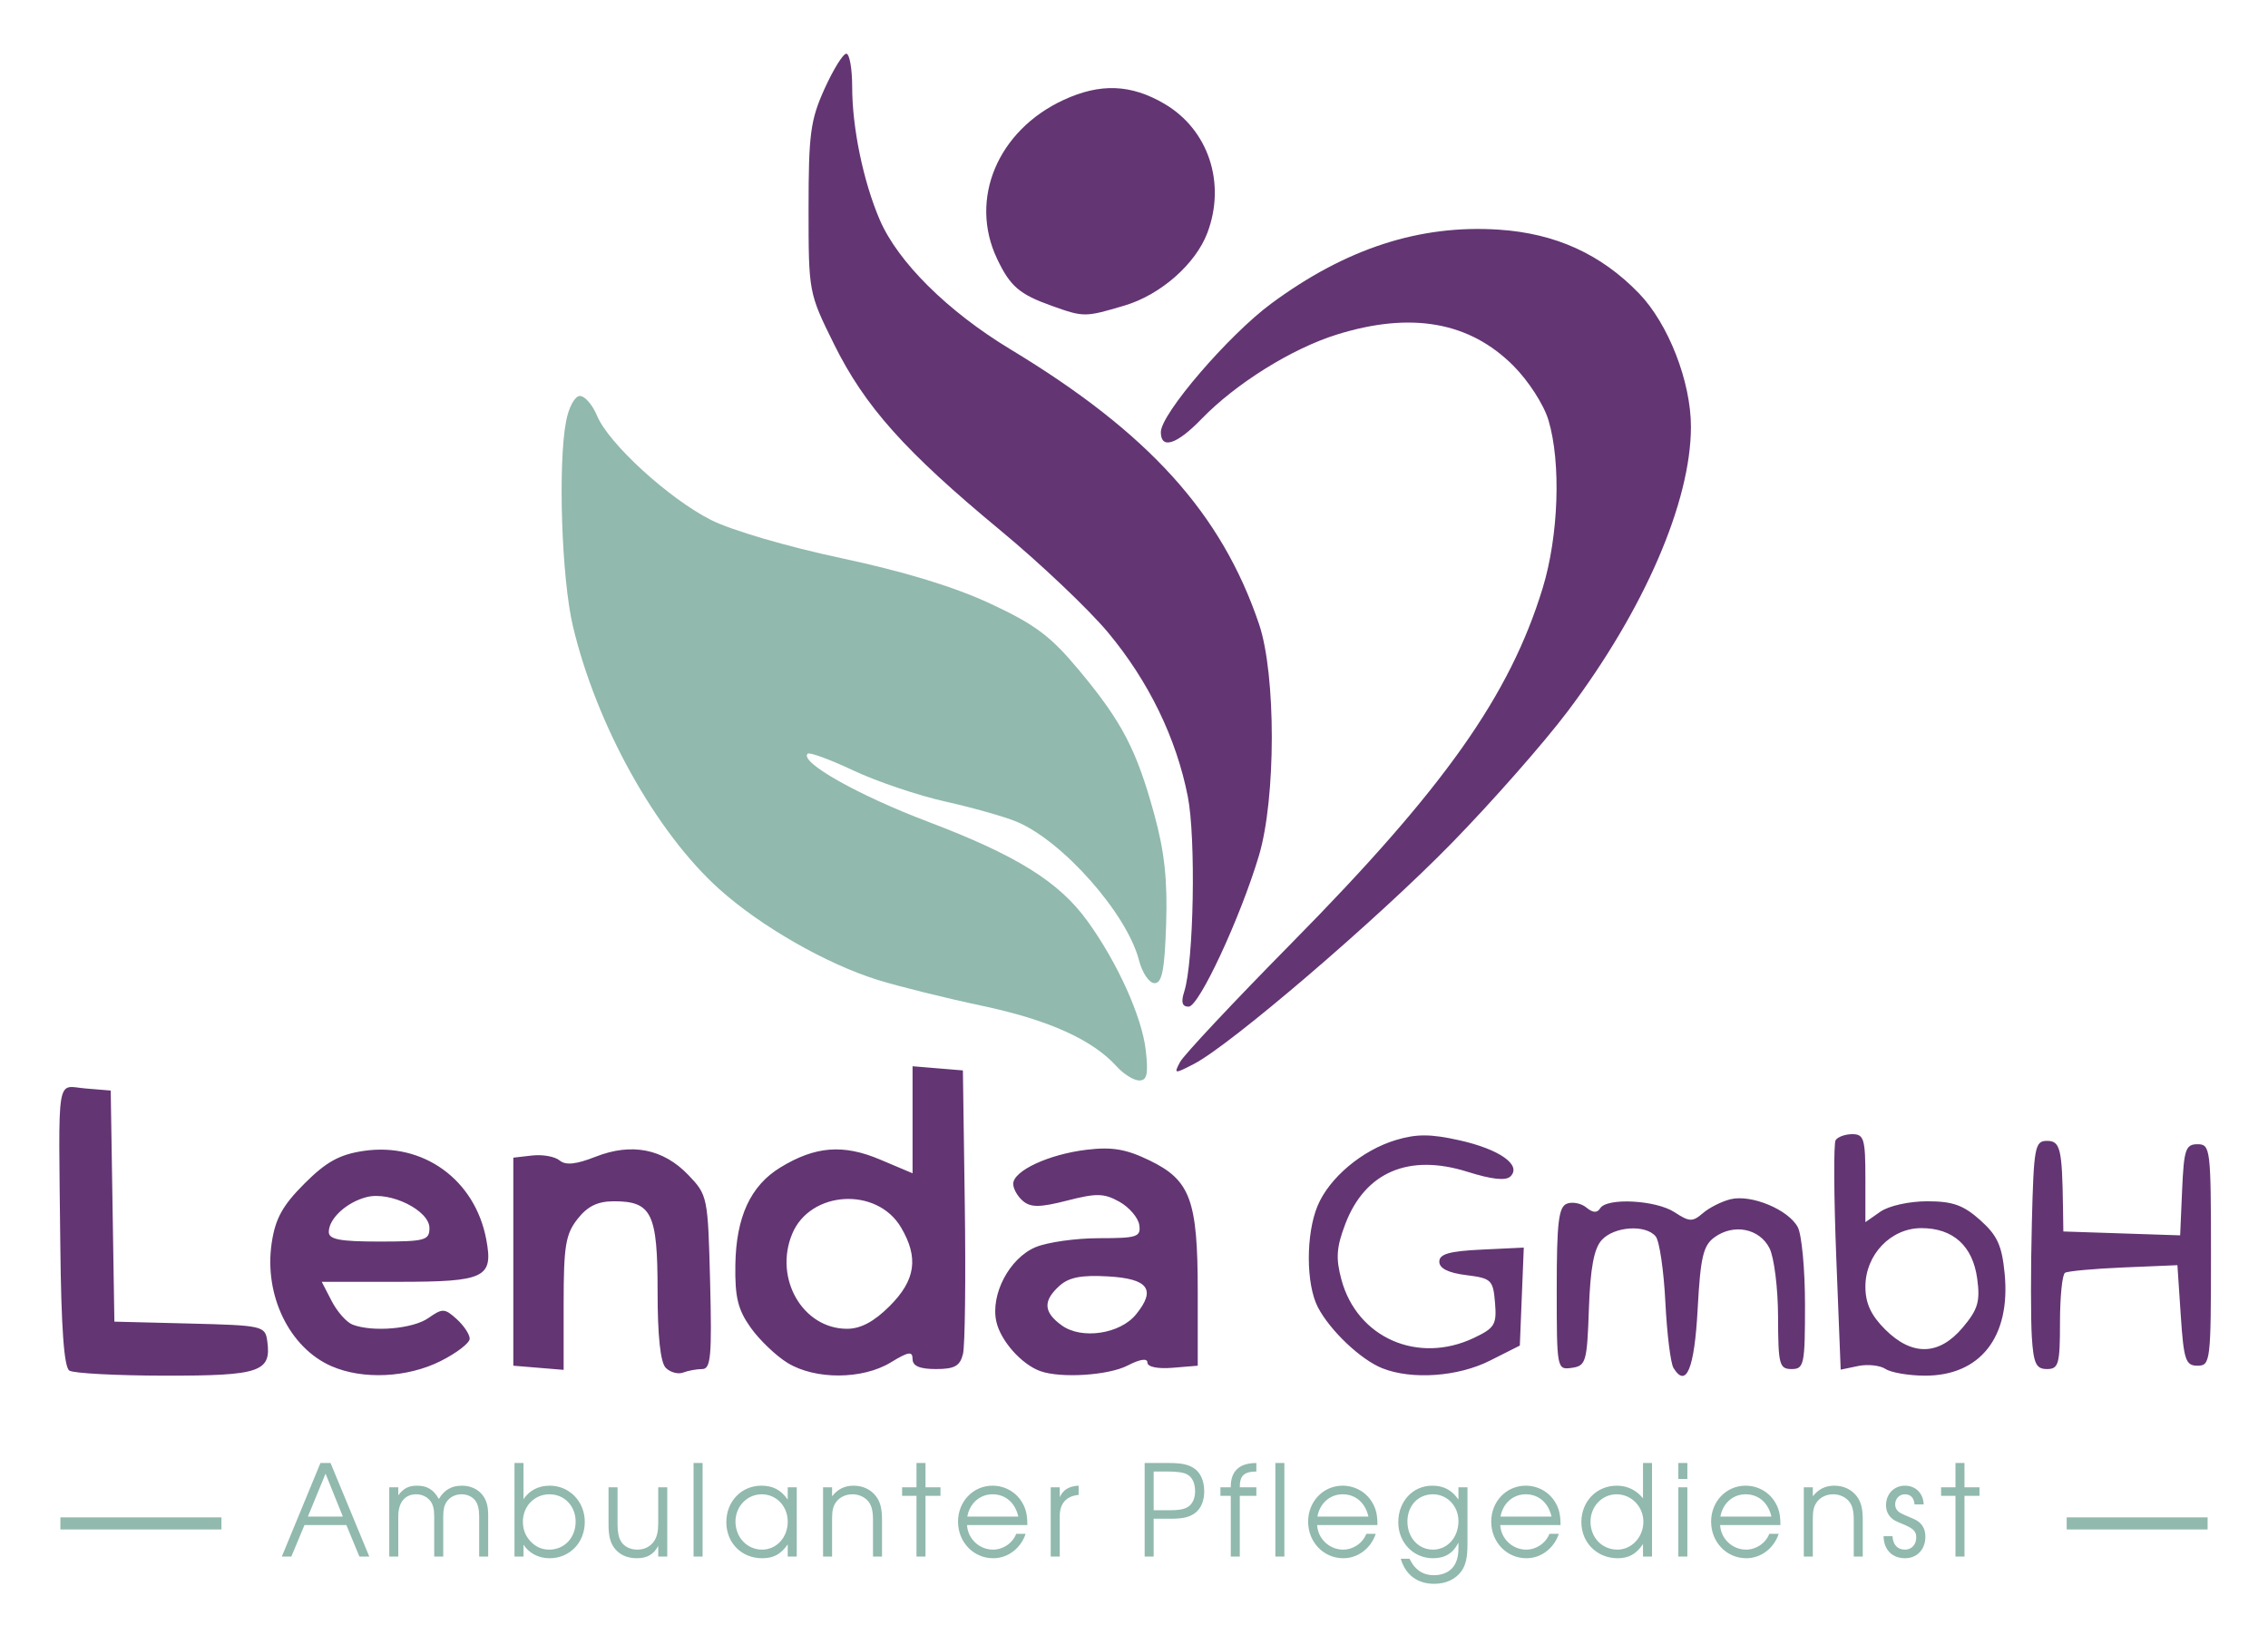
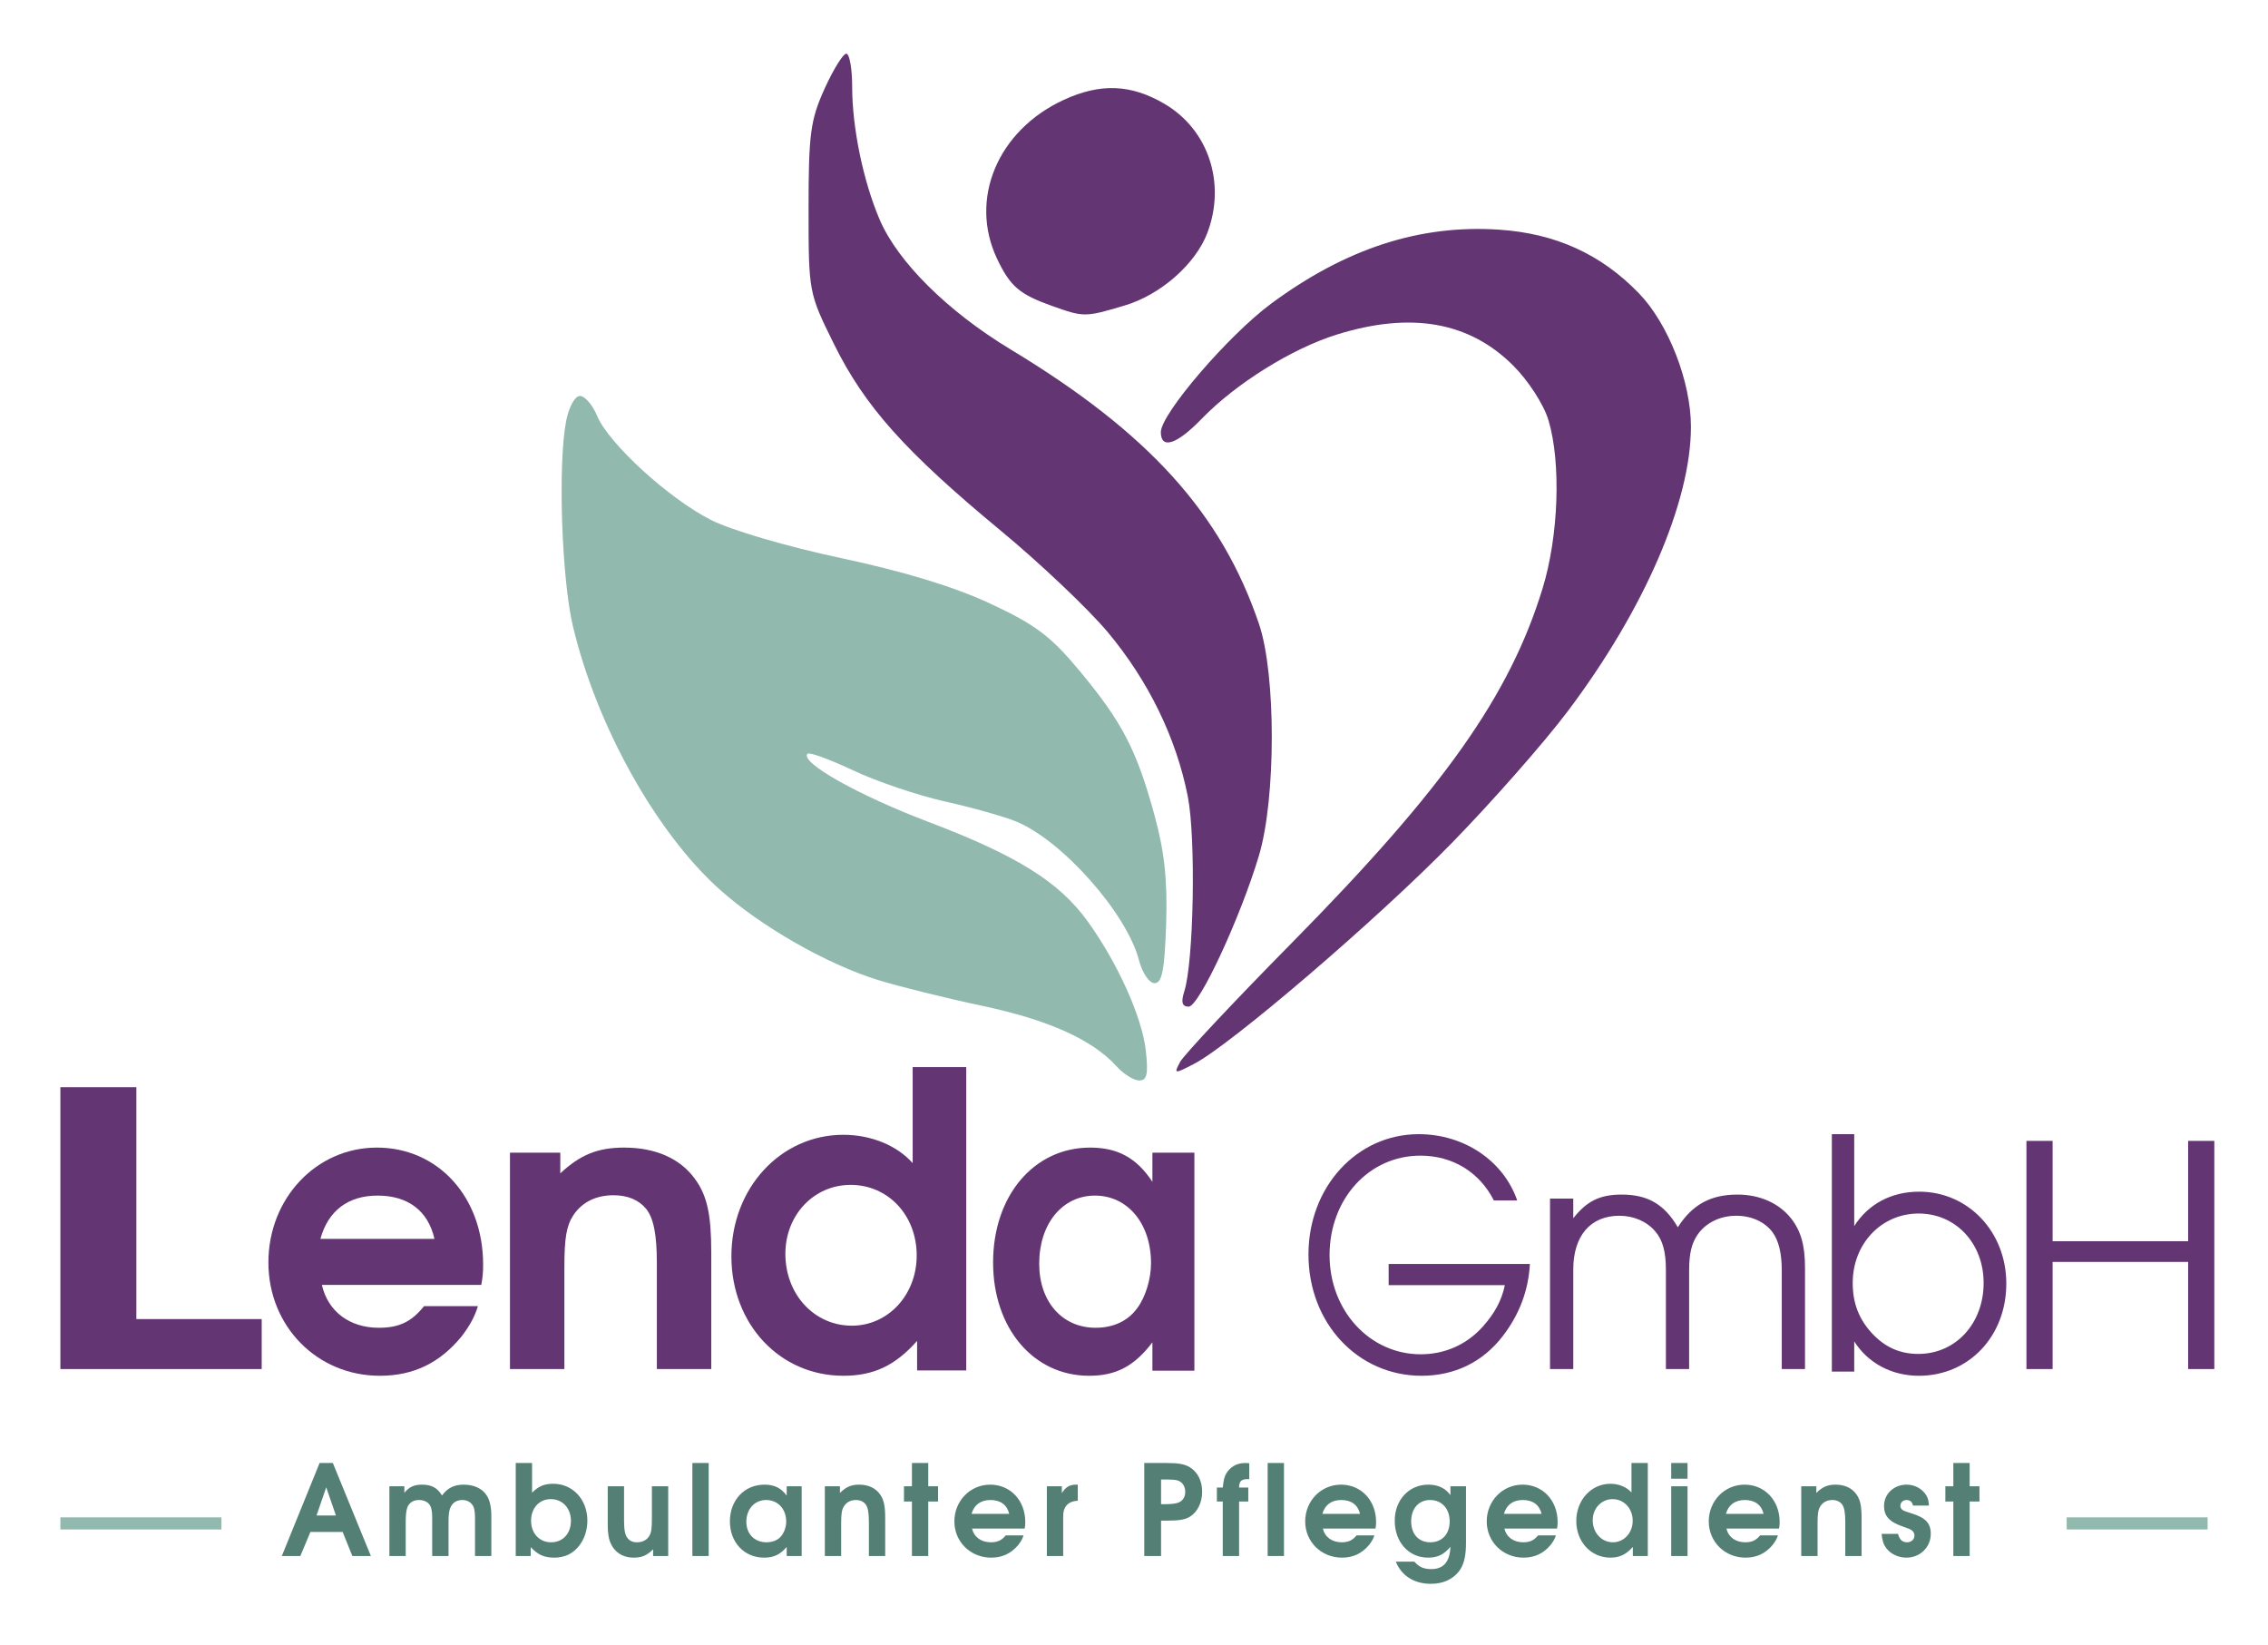
<svg xmlns="http://www.w3.org/2000/svg" viewBox="36 7 338 245" shape-rendering="geometricPrecision" role="img">
-   <path fill="#633573" fill-rule="nonzero" d="M46.340,211.231C45.542,210.723 45.120,204.874 44.988,192.496C44.712,166.456 44.330,168.824 48.750,169.190L52.500,169.500 52.773,186.717L53.047,203.935 64.273,204.217C75.138,204.491 75.511,204.574 75.827,206.805C76.481,211.418 74.768,212.001 60.628,211.985C53.407,211.976 46.978,211.637 46.340,211.231ZM85.415,210.579C79.126,207.840 75.322,200.005 76.493,192.198C77.037,188.568 78.109,186.628 81.368,183.368C84.617,180.120 86.573,179.037 90.160,178.499C99.037,177.168 106.794,182.757 108.470,191.694C109.541,197.400 108.293,198.000 95.352,198.000L83.949,198.000 85.437,200.879C86.256,202.462 87.654,204.037 88.545,204.379C91.546,205.531 97.539,205.011 99.839,203.400C101.946,201.924 102.272,201.936 104.061,203.555C105.128,204.520 106.000,205.835 106.000,206.478C106.000,207.120 104.038,208.625 101.640,209.823C96.686,212.297 90.070,212.605 85.415,210.579ZM100.000,189.984C100.000,187.369 94.179,184.487 90.675,185.367C87.673,186.120 85.000,188.571 85.000,190.571C85.000,191.683 86.667,192.000 92.500,192.000C99.353,192.000 100.000,191.826 100.000,189.984ZM135.222,210.822C134.419,210.019 134.000,206.095 134.000,199.371C134.000,187.788 133.131,186.000 127.501,186.000C125.067,186.000 123.576,186.724 122.073,188.635C120.292,190.899 120.000,192.668 120.000,201.195L120.000,211.121 116.250,210.810L112.500,210.500 112.500,195.000L112.500,179.500 115.310,179.178C116.856,179.001 118.694,179.331 119.395,179.912C120.304,180.668 121.838,180.510 124.764,179.360C130.129,177.253 134.838,178.179 138.575,182.075C141.456,185.080 141.505,185.318 141.829,198.063C142.109,209.034 141.931,211.000 140.661,211.000C139.838,211.000 138.552,211.235 137.804,211.522C137.056,211.809 135.894,211.494 135.222,210.822ZM153.389,210.095C151.677,209.052 149.202,206.691 147.889,204.849C145.971,202.161 145.518,200.316 145.590,195.500C145.697,188.337 147.849,183.673 152.299,180.959C157.493,177.790 161.657,177.458 167.143,179.776L172.000,181.828 172.000,173.854L172.000,165.879 175.750,166.190L179.500,166.500 179.783,186.500C179.939,197.500 179.818,207.512 179.514,208.750C179.073,210.547 178.260,211.000 175.481,211.000C173.069,211.000 172.000,210.544 172.000,209.515C172.000,208.303 171.402,208.394 168.750,210.011C164.550,212.572 157.514,212.611 153.389,210.095ZM168.600,201.600C172.460,197.740 172.938,194.397 170.276,189.889C166.681,183.804 156.734,184.399 154.058,190.860C151.306,197.504 155.640,205.000 162.235,205.000C164.274,205.000 166.262,203.938 168.600,201.600ZM191.000,211.294C188.210,210.274 185.107,206.764 184.483,203.921C183.593,199.872 186.432,194.483 190.320,192.842C192.069,192.104 196.329,191.500 199.787,191.500C205.469,191.500 206.046,191.311 205.787,189.533C205.629,188.452 204.299,186.895 202.831,186.074C200.546,184.795 199.427,184.769 195.053,185.890C191.022,186.923 189.634,186.941 188.472,185.977C187.663,185.305 187.000,184.147 187.000,183.403C187.000,181.456 192.328,178.985 197.971,178.317C201.753,177.869 203.829,178.223 207.311,179.909C213.414,182.863 214.500,185.823 214.500,199.500L214.500,210.500 210.750,210.810C208.528,210.994 207.000,210.678 207.000,210.035C207.000,209.353 205.903,209.516 204.050,210.474C201.184,211.956 194.039,212.405 191.000,211.294ZM205.292,202.868C208.330,199.149 207.149,197.538 201.131,197.194C197.166,196.967 195.292,197.331 193.891,198.599C191.402,200.851 191.504,202.530 194.250,204.505C197.201,206.627 202.912,205.781 205.292,202.868ZM242.000,210.879C238.806,209.609 234.225,205.272 232.411,201.800C230.619,198.370 230.596,190.902 232.364,186.671C234.113,182.486 239.009,178.377 244.047,176.868C247.121,175.947 249.229,175.957 253.502,176.913C259.483,178.252 262.804,180.596 261.112,182.288C260.424,182.976 258.348,182.754 254.679,181.600C245.965,178.859 239.448,181.642 236.499,189.363C235.167,192.851 235.052,194.478 235.910,197.666C238.245,206.336 247.299,210.324 255.651,206.361C258.764,204.884 259.074,204.366 258.802,201.111C258.518,197.713 258.264,197.470 254.500,197.000C251.833,196.667 250.500,196.000 250.500,195.000C250.500,193.857 251.999,193.429 256.795,193.201L263.090,192.902 262.795,200.201L262.500,207.500 258.038,209.750C253.288,212.145 246.404,212.630 242.000,210.879ZM285.401,210.840C284.971,210.144 284.426,205.733 284.191,201.037C283.955,196.342 283.311,191.938 282.759,191.250C281.286,189.416 276.557,189.727 274.699,191.780C273.546,193.054 273.004,195.968 272.794,202.030C272.519,209.949 272.354,210.521 270.250,210.820C268.023,211.136 268.000,211.015 268.000,199.038C268.000,189.159 268.278,186.831 269.513,186.357C270.345,186.037 271.655,186.298 272.424,186.937C273.381,187.731 274.026,187.767 274.470,187.049C275.473,185.426 282.781,185.811 285.561,187.632C287.773,189.081 288.244,189.097 289.776,187.773C290.724,186.953 292.583,186.017 293.908,185.693C296.988,184.940 302.521,187.237 303.920,189.850C304.514,190.960 305.000,196.173 305.000,201.434C305.000,210.333 304.861,211.000 303.000,211.000C301.173,211.000 300.999,210.328 300.985,203.250C300.977,198.988 300.404,194.375 299.712,193.000C298.224,190.045 294.368,189.281 291.499,191.374C289.824,192.596 289.419,194.334 289.000,202.087C288.521,210.959 287.304,213.919 285.401,210.840ZM317.000,210.986C316.175,210.446 314.334,210.248 312.909,210.546L310.318,211.089 309.661,194.445C309.300,185.291 309.255,177.396 309.561,176.901C309.868,176.405 310.991,176.000 312.059,176.000C313.783,176.000 314.000,176.733 314.000,182.557L314.000,189.113 316.223,187.557C317.479,186.677 320.515,186.000 323.207,186.000C327.013,186.000 328.599,186.564 331.113,188.809C333.667,191.092 334.350,192.590 334.755,196.798C335.660,206.221 331.118,212.014 322.846,211.985C320.456,211.976 317.825,211.527 317.000,210.986ZM328.516,204.799C330.770,202.120 331.121,200.939 330.668,197.559C330.010,192.657 327.084,190.000 322.341,190.000C317.782,190.000 314.000,193.955 314.000,198.723C314.000,201.182 314.828,202.982 316.923,205.077C320.953,209.107 324.972,209.011 328.516,204.799ZM338.805,206.250C338.637,203.637 338.638,195.988 338.807,189.250C339.092,177.892 339.256,177.000 341.057,177.000C343.053,177.000 343.322,178.125 343.450,187.000L343.500,190.500 352.203,190.788L360.907,191.077 361.203,184.288C361.467,178.266 361.726,177.500 363.500,177.500C365.419,177.500 365.500,178.167 365.500,194.000C365.500,209.833 365.419,210.500 363.500,210.500C361.723,210.500 361.444,209.667 361.000,203.011L360.500,195.521 352.500,195.858C348.100,196.043 344.163,196.402 343.750,196.656C343.337,196.910 343.000,200.241 343.000,204.059C343.000,210.268 342.795,211.000 341.055,211.000C339.444,211.000 339.057,210.184 338.805,206.250ZM211.873,165.236C212.428,164.200 219.900,156.236 228.476,147.540C251.218,124.481 261.000,110.656 265.901,94.645C268.286,86.854 268.665,75.957 266.770,69.616C266.076,67.294 263.788,63.748 261.520,61.480C254.978,54.938 246.293,53.408 235.235,56.850C228.520,58.940 220.168,64.149 215.054,69.437C211.373,73.243 209.000,74.009 209.000,71.392C209.000,68.675 219.085,56.934 225.462,52.228C236.580,44.022 247.586,40.447 259.354,41.219C267.806,41.773 274.594,44.856 280.254,50.710C284.636,55.242 288.000,63.871 288.000,70.581C288.000,81.785 281.042,97.849 269.627,113.000C266.105,117.675 258.335,126.503 252.361,132.617C241.221,144.020 219.413,162.701 213.935,165.534C210.995,167.054 210.907,167.042 211.873,165.236ZM212.490,154.750C213.908,150.343 214.244,131.915 213.020,125.694C211.306,116.985 207.187,108.513 201.134,101.249C198.269,97.811 191.052,90.964 185.095,86.034C170.864,74.256 164.877,67.554 160.282,58.258C156.513,50.634 156.500,50.563 156.500,38.053C156.500,26.984 156.780,24.880 158.873,20.250C160.178,17.362 161.641,15.000 162.123,15.000C162.605,15.000 163.000,17.228 163.000,19.951C163.000,26.037 164.657,34.034 167.099,39.730C169.801,46.034 177.235,53.404 186.598,59.059C207.190,71.498 218.052,83.503 223.636,100.000C226.178,107.507 226.168,125.982 223.618,134.500C220.844,143.769 214.686,157.000 213.146,157.000C212.168,157.000 211.977,156.346 212.490,154.750ZM192.741,52.571C187.917,50.850 186.545,49.667 184.592,45.553C180.383,36.683 184.670,26.447 194.500,21.896C199.964,19.366 204.539,19.540 209.532,22.466C216.085,26.306 218.737,34.262 215.939,41.685C214.180,46.348 208.960,50.934 203.596,52.527C197.687,54.282 197.538,54.283 192.741,52.571Z" />
+   <path fill="#633573" fill-rule="nonzero" d="M211.873,165.236C212.428,164.200 219.900,156.236 228.476,147.540C251.218,124.481 261.000,110.656 265.901,94.645C268.286,86.854 268.665,75.957 266.770,69.616C266.076,67.294 263.788,63.748 261.520,61.480C254.978,54.938 246.293,53.408 235.235,56.850C228.520,58.940 220.168,64.149 215.054,69.437C211.373,73.243 209.000,74.009 209.000,71.392C209.000,68.675 219.085,56.934 225.462,52.228C236.580,44.022 247.586,40.447 259.354,41.219C267.806,41.773 274.594,44.856 280.254,50.710C284.636,55.242 288.000,63.871 288.000,70.581C288.000,81.785 281.042,97.849 269.627,113.000C266.105,117.675 258.335,126.503 252.361,132.617C241.221,144.020 219.413,162.701 213.935,165.534C210.995,167.054 210.907,167.042 211.873,165.236ZM212.490,154.750C213.908,150.343 214.244,131.915 213.020,125.694C211.306,116.985 207.187,108.513 201.134,101.249C198.269,97.811 191.052,90.964 185.095,86.034C170.864,74.256 164.877,67.554 160.282,58.258C156.513,50.634 156.500,50.563 156.500,38.053C156.500,26.984 156.780,24.880 158.873,20.250C160.178,17.362 161.641,15.000 162.123,15.000C162.605,15.000 163.000,17.228 163.000,19.951C163.000,26.037 164.657,34.034 167.099,39.730C169.801,46.034 177.235,53.404 186.598,59.059C207.190,71.498 218.052,83.503 223.636,100.000C226.178,107.507 226.168,125.982 223.618,134.500C220.844,143.769 214.686,157.000 213.146,157.000C212.168,157.000 211.977,156.346 212.490,154.750ZM192.741,52.571C187.917,50.850 186.545,49.667 184.592,45.553C180.383,36.683 184.670,26.447 194.500,21.896C199.964,19.366 204.539,19.540 209.532,22.466C216.085,26.306 218.737,34.262 215.939,41.685C214.180,46.348 208.960,50.934 203.596,52.527C197.687,54.282 197.538,54.283 192.741,52.571Z" />
  <path fill="#91b9ae" d="M202.406,165.896C198.806,161.918 192.257,158.968 182.388,156.878C176.950,155.726 169.947,153.990 166.826,153.020C159.142,150.632 149.357,145.026 143.180,139.472C133.736,130.981 124.888,115.080 121.380,100.296C119.693,93.185 119.129,76.176 120.368,69.750C120.772,67.653 121.678,66.000 122.424,66.000C123.157,66.000 124.307,67.328 124.979,68.950C126.692,73.084 135.662,81.289 141.959,84.479C144.984,86.012 153.305,88.450 161.376,90.169C170.788,92.172 178.203,94.436 183.602,96.953C190.322,100.087 192.584,101.789 196.868,106.937C203.219,114.569 205.380,118.716 208.023,128.352C209.545,133.901 210.005,138.144 209.790,144.675C209.564,151.545 209.182,153.500 208.064,153.500C207.267,153.500 206.231,151.973 205.739,150.071C203.940,143.129 194.388,132.314 187.523,129.445C185.732,128.697 180.944,127.343 176.883,126.437C172.822,125.531 166.652,123.447 163.172,121.806C159.691,120.166 156.624,119.042 156.356,119.311C155.115,120.551 163.857,125.483 174.364,129.469C187.519,134.460 193.819,138.387 198.056,144.237C202.534,150.418 206.192,158.525 206.755,163.515C207.151,167.030 206.941,168.000 205.785,168.000C204.974,168.000 203.453,167.053 202.406,165.896Z" />
+   <path fill="#633573" fill-rule="nonzero" transform="matrix(0.08264463 0 0 -0.05683356 39.38017 211)" d="M68 0H431V131H205V739H68Z" />
+   <path fill="#633573" fill-rule="nonzero" transform="matrix(0.05536332 0 0 -0.05862069 74.3391 211.2379)" d="M603 218C607 238 608 250 608 270C608 441 487 567 322 567C159 567 30 438 30 275C30 113 161 -13 330 -13C421 -13 492 20 550 87C571 113 585 136 594 164H449C415 124 382 109 327 109C248 109 190 151 174 218ZM170 335C191 407 245 445 324 445C406 445 460 406 477 335Z" />
+   <path fill="#633573" fill-rule="nonzero" transform="matrix(0.06097561 0 0 -0.05820106 108.7073 211)" d="M54 0H187V261C187 335 192 367 209 394C230 427 264 445 307 445C342 445 369 433 387 410C405 386 413 345 413 271V0H546V297C546 396 536 444 506 487C470 539 410 567 333 567C269 567 226 549 177 501V554H54Z" />
+   <path fill="#633573" fill-rule="nonzero" transform="matrix(0.06003431 0 0 -0.06117021 143.199 211.2048)" d="M613 739H480V505C441 548 377 574 308 574C152 574 30 444 30 278C30 113 150 -13 308 -13C383 -13 437 12 491 72V0H613ZM326 452C419 452 490 378 490 280C490 184 419 109 329 109C236 109 164 185 164 284C164 379 235 452 326 452Z" />
+   <path fill="#633573" fill-rule="nonzero" transform="matrix(0.05128205 0 0 -0.05862069 182.4615 211.2379)" d="M615 554H493V480C447 541 392 567 312 567C148 567 30 444 30 275C30 108 147 -13 309 -13C387 -13 440 11 493 72V0H615ZM326 445C421 445 489 374 489 273C489 233 473 187 449 159C422 126 379 109 328 109C231 109 164 175 164 272C164 373 231 445 326 445Z" />
+   <path fill="#633573" fill-rule="nonzero" transform="matrix(0.04193139 0 0 -0.04705882 229.155 211.3882)" d="M329 341V274H742C731 226 706 185 664 143C607 86 529 55 443 55C262 55 119 193 119 369C119 547 259 684 442 684C556 684 652 632 703 542H786C737 668 597 752 436 752C216 752 44 585 44 371C44 154 219 -13 446 -13C563 -13 663 30 734 112C794 181 826 258 831 341Z" />
+   <path fill="#633573" fill-rule="nonzero" transform="matrix(0.04679803 0 0 -0.04642857 264.0517 211)" d="M63 0H137V319C137 428 192 492 284 492C329 492 371 474 398 442C422 414 432 376 432 319V0H506V317C506 370 514 403 532 430C558 469 604 492 656 492C704 492 746 473 771 440C791 413 801 372 801 317V0H875V325C875 397 862 443 831 483C793 532 731 560 660 560C575 560 516 528 470 455C427 529 374 560 291 560C222 560 180 539 137 484V547H63Z" />
+   <path fill="#633573" fill-rule="nonzero" transform="matrix(0.04506066 0 0 -0.04787234 306.1612 211.3777)" d="M63 0H137V94C183 26 261 -13 351 -13C516 -13 640 110 640 274C640 435 514 560 352 560C260 560 184 522 137 453V739H63ZM350 492C473 492 565 399 565 276C565 150 473 55 349 55C288 55 238 76 195 120C152 164 132 214 132 276C132 398 227 492 350 492Z" />
+   <path fill="#633573" fill-rule="nonzero" transform="matrix(0.0527307 0 0 -0.04600812 333.9925 211)" d="M76 0H150V347H533V0H607V739H533V414H150V739H76Z" />
  <path fill="none" stroke="#91b9ae" stroke-width="1.8" d="M45 234H69M344 234H365" />
-   <path fill="#91b9ae" transform="matrix(0.01815442 0 0 -0.01886792 77.8003 238.9434)" d="M11 0H89L197 249H541L648 0H729L411 739H328ZM225 316 370 655 512 316ZM893 0H967V319C967 428 1022 492 1114 492C1159 492 1201 474 1228 442C1252 414 1262 376 1262 319V0H1336V317C1336 370 1344 403 1362 430C1388 469 1434 492 1486 492C1534 492 1576 473 1601 440C1621 413 1631 372 1631 317V0H1705V325C1705 397 1692 443 1661 483C1623 532 1561 560 1490 560C1405 560 1346 528 1300 455C1257 529 1204 560 1121 560C1052 560 1010 539 967 484V547H893ZM1921 0H1995V94C2041 26 2119 -13 2209 -13C2374 -13 2498 110 2498 274C2498 435 2372 560 2210 560C2118 560 2042 522 1995 453V739H1921ZM2208 492C2331 492 2423 399 2423 276C2423 150 2331 55 2207 55C2146 55 2096 76 2053 120C2010 164 1990 214 1990 276C1990 398 2085 492 2208 492ZM3175 547H3101V266C3101 199 3091 157 3068 123C3037 79 2988 55 2930 55C2869 55 2818 80 2793 124C2776 152 2767 196 2767 252V547H2693V252C2693 170 2706 115 2736 74C2777 17 2843 -13 2925 -13C3010 -13 3064 17 3101 85V0H3175ZM3391 0H3465V739H3391ZM4238 547H4164V450C4109 526 4043 560 3948 560C3784 560 3660 436 3660 272C3660 108 3785 -13 3954 -13C4047 -13 4105 17 4164 96V0H4238ZM3950 492C4071 492 4164 398 4164 276C4164 151 4072 55 3954 55C3830 55 3735 152 3735 277C3735 396 3831 492 3950 492ZM4454 0H4528V301C4528 362 4536 394 4557 425C4586 467 4637 492 4695 492C4749 492 4798 470 4828 433C4854 399 4864 359 4864 287V0H4938V287C4938 379 4925 428 4890 475C4847 530 4781 560 4704 560C4632 560 4574 533 4528 476V547H4454ZM5221 0H5295V480H5418V547H5295V739H5221V547H5103V480H5221ZM6131 249C6131 324 6121 370 6094 418C6045 506 5950 560 5845 560C5686 560 5562 435 5562 276C5562 114 5689 -13 5851 -13C5970 -13 6077 64 6117 180H6040C6009 105 5932 55 5849 55C5736 55 5642 141 5636 249ZM5638 316C5658 421 5741 492 5845 492C5951 492 6031 426 6057 316ZM6323 0H6397V319C6396 418 6451 479 6552 487V560C6473 556 6426 529 6397 469V547H6323ZM7094 0H7168V299H7310C7410 299 7464 312 7509 345C7557 380 7583 441 7583 515C7583 600 7551 667 7495 700C7449 728 7393 739 7298 739H7094ZM7168 366V672H7273C7358 672 7411 665 7441 650C7485 628 7508 581 7508 515C7508 458 7485 412 7447 391C7416 373 7373 366 7305 366ZM7801 0H7875V480H8011V547H7875C7874 639 7910 671 8011 672V739C7870 739 7799 674 7801 547H7716V480H7801ZM8167 0H8241V739H8167ZM9005 249C9005 324 8995 370 8968 418C8919 506 8824 560 8719 560C8560 560 8436 435 8436 276C8436 114 8563 -13 8725 -13C8844 -13 8951 64 8991 180H8914C8883 105 8806 55 8723 55C8610 55 8516 141 8510 249ZM8512 316C8532 421 8615 492 8719 492C8825 492 8905 426 8931 316ZM9744 547H9670V450C9615 526 9548 560 9455 560C9295 560 9176 436 9176 271C9176 111 9300 -13 9461 -13C9560 -13 9627 27 9670 111V74C9670 20 9664 -14 9648 -48C9619 -111 9554 -147 9469 -147C9408 -147 9361 -129 9322 -92C9303 -75 9291 -58 9268 -17H9196C9236 -145 9333 -215 9471 -215C9566 -215 9646 -179 9693 -117C9730 -67 9744 -9 9744 98ZM9460 492C9578 492 9670 399 9670 280C9670 152 9580 55 9461 55C9341 55 9251 150 9251 277C9251 402 9339 492 9460 492ZM10508 249C10508 324 10498 370 10471 418C10422 506 10327 560 10222 560C10063 560 9939 435 9939 276C9939 114 10066 -13 10228 -13C10347 -13 10454 64 10494 180H10417C10386 105 10309 55 10226 55C10113 55 10019 141 10013 249ZM10015 316C10035 421 10118 492 10222 492C10328 492 10408 426 10434 316ZM11259 739H11185V460C11131 525 11056 560 10970 560C10804 560 10679 436 10679 272C10679 110 10808 -13 10977 -13C11069 -13 11129 20 11185 99V0H11259ZM10968 492C11090 492 11188 395 11188 275C11188 154 11092 55 10975 55C10849 55 10754 150 10754 276C10754 396 10849 492 10968 492ZM11475 0H11549V547H11475ZM11475 613H11549V739H11475ZM12313 249C12313 324 12303 370 12276 418C12227 506 12132 560 12027 560C11868 560 11744 435 11744 276C11744 114 11871 -13 12033 -13C12152 -13 12259 64 12299 180H12222C12191 105 12114 55 12031 55C11918 55 11824 141 11818 249ZM11820 316C11840 421 11923 492 12027 492C12133 492 12213 426 12239 316ZM12505 0H12579V301C12579 362 12587 394 12608 425C12637 467 12688 492 12746 492C12800 492 12849 470 12879 433C12905 399 12915 359 12915 287V0H12989V287C12989 379 12976 428 12941 475C12898 530 12832 560 12755 560C12683 560 12625 533 12579 476V547H12505ZM13160 161C13161 55 13230 -13 13336 -13C13435 -13 13503 57 13503 157C13503 224 13472 270 13408 297C13324 332 13320 333 13305 341C13271 358 13255 381 13255 413C13255 457 13290 492 13334 492C13382 492 13410 464 13414 412H13489C13486 500 13423 560 13335 560C13246 560 13180 495 13180 406C13180 366 13194 333 13221 308C13244 287 13245 286 13322 255C13407 220 13428 200 13428 150C13428 95 13390 55 13336 55C13274 55 13237 93 13233 161ZM13750 0H13824V480H13947V547H13824V739H13750V547H13632V480H13750Z" />
+   <path fill="#537f74" transform="matrix(0.01828035 0 0 -0.01875 77.87204 238.8562)" d="M7 0H158L240 191H503L582 0H733L423 739H315ZM290 322 369 546 448 322ZM884 0H1017V273C1017 328 1022 365 1031 388C1047 425 1080 445 1126 445C1161 445 1192 432 1210 410C1226 389 1233 356 1233 304V0H1366V273C1366 335 1371 366 1385 392C1402 426 1436 445 1478 445C1511 445 1539 433 1557 411C1575 390 1582 359 1582 304V0H1715V320C1715 387 1703 441 1679 479C1644 535 1575 567 1490 567C1412 567 1358 541 1313 481C1275 542 1227 567 1150 567C1085 567 1045 549 1006 502V554H884ZM1914 0H2036V71C2093 10 2146 -13 2228 -13C2314 -13 2382 19 2433 84C2475 138 2498 207 2498 281C2498 449 2379 574 2219 574C2146 574 2099 554 2047 503V739H1914ZM2200 452C2295 452 2364 380 2364 280C2364 178 2298 109 2203 109C2106 109 2039 180 2039 281C2039 381 2106 452 2200 452ZM3157 554H3024V293C3024 219 3019 184 3003 160C2984 127 2947 109 2902 109C2868 109 2842 120 2824 144C2805 168 2797 208 2797 283V554H2664V257C2664 163 2675 114 2706 69C2743 16 2802 -13 2875 -13C2942 -13 2983 4 3034 53V0H3157ZM3354 0H3487V739H3354ZM4245 554H4123V480C4077 541 4022 567 3942 567C3778 567 3660 444 3660 275C3660 108 3777 -13 3939 -13C4017 -13 4070 11 4123 72V0H4245ZM3956 445C4051 445 4119 374 4119 273C4119 233 4103 187 4079 159C4052 126 4009 109 3958 109C3861 109 3794 175 3794 272C3794 373 3861 445 3956 445ZM4434 0H4567V261C4567 335 4572 367 4589 394C4610 427 4644 445 4687 445C4722 445 4749 433 4767 410C4785 386 4793 345 4793 271V0H4926V297C4926 396 4916 444 4886 487C4850 539 4790 567 4713 567C4649 567 4606 549 4557 501V554H4434ZM5144 0H5277V433H5357V554H5277V739H5144V554H5079V433H5144ZM6063 218C6067 238 6068 250 6068 270C6068 441 5947 567 5782 567C5619 567 5490 438 5490 275C5490 113 5621 -13 5790 -13C5881 -13 5952 20 6010 87C6031 113 6045 136 6054 164H5909C5875 124 5842 109 5787 109C5708 109 5650 151 5634 218ZM5630 335C5651 407 5705 445 5784 445C5866 445 5920 406 5937 335ZM6244 0H6377V308C6374 390 6416 436 6496 439V567H6486C6429 567 6401 551 6366 500V554H6244ZM7038 0H7175V281H7219C7324 281 7372 289 7413 314C7473 352 7510 426 7510 511C7510 596 7474 666 7410 705C7368 730 7318 739 7221 739H7038ZM7175 412V608H7221C7266 608 7287 606 7308 601C7348 590 7372 555 7372 509C7372 473 7356 445 7327 429C7306 418 7269 412 7215 412ZM7678 0H7811V433H7886V544H7811C7812 595 7829 611 7882 611H7894V737C7878 739 7871 739 7861 739C7803 739 7756 718 7722 677C7695 645 7685 613 7678 544H7630V433H7678ZM8044 0H8177V739H8044ZM8923 218C8927 238 8928 250 8928 270C8928 441 8807 567 8642 567C8479 567 8350 438 8350 275C8350 113 8481 -13 8650 -13C8741 -13 8812 20 8870 87C8891 113 8905 136 8914 164H8769C8735 124 8702 109 8647 109C8568 109 8510 151 8494 218ZM8490 335C8511 407 8565 445 8644 445C8726 445 8780 406 8797 335ZM9534 554V484C9492 540 9433 567 9353 567C9196 567 9080 445 9080 281C9080 110 9194 -13 9352 -13C9430 -13 9482 12 9534 73C9529 -46 9478 -104 9379 -104C9317 -104 9279 -88 9240 -45H9089C9134 -156 9238 -221 9374 -221C9474 -221 9553 -186 9605 -120C9644 -69 9661 -1 9661 105V554ZM9368 445C9463 445 9528 377 9528 275C9528 175 9466 109 9370 109C9275 109 9214 174 9214 275C9214 377 9275 445 9368 445ZM10403 218C10407 238 10408 250 10408 270C10408 441 10287 567 10122 567C9959 567 9830 438 9830 275C9830 113 9961 -13 10130 -13C10221 -13 10292 20 10350 87C10371 113 10385 136 10394 164H10249C10215 124 10182 109 10127 109C10048 109 9990 151 9974 218ZM9970 335C9991 407 10045 445 10124 445C10206 445 10260 406 10277 335ZM11143 739H11010V505C10971 548 10907 574 10838 574C10682 574 10560 444 10560 278C10560 113 10680 -13 10838 -13C10913 -13 10967 12 11021 72V0H11143ZM10856 452C10949 452 11020 378 11020 280C11020 184 10949 109 10859 109C10766 109 10694 185 10694 284C10694 379 10765 452 10856 452ZM11334 0H11467V554H11334ZM11334 614H11467V739H11334ZM12213 218C12217 238 12218 250 12218 270C12218 441 12097 567 11932 567C11769 567 11640 438 11640 275C11640 113 11771 -13 11940 -13C12031 -13 12102 20 12160 87C12181 113 12195 136 12204 164H12059C12025 124 11992 109 11937 109C11858 109 11800 151 11784 218ZM11780 335C11801 407 11855 445 11934 445C12016 445 12070 406 12087 335ZM12394 0H12527V261C12527 335 12532 367 12549 394C12570 427 12604 445 12647 445C12682 445 12709 433 12727 410C12745 386 12753 345 12753 271V0H12886V297C12886 396 12876 444 12846 487C12810 539 12750 567 12673 567C12609 567 12566 549 12517 501V554H12394ZM13049 176C13055 122 13064 93 13086 64C13122 16 13185 -13 13252 -13C13363 -13 13450 70 13450 176C13450 260 13408 304 13296 338C13241 355 13241 355 13228 361C13212 369 13202 382 13202 399C13202 425 13224 445 13253 445C13281 445 13299 430 13305 401H13435C13433 448 13422 476 13395 506C13360 545 13308 567 13253 567C13149 567 13069 493 13069 398C13069 317 13112 271 13223 234C13273 217 13278 215 13292 206C13308 196 13317 181 13317 163C13317 132 13292 109 13257 109C13218 109 13196 129 13183 176ZM13634 0H13767V433H13847V554H13767V739H13634V554H13569V433H13634Z" />
</svg>
